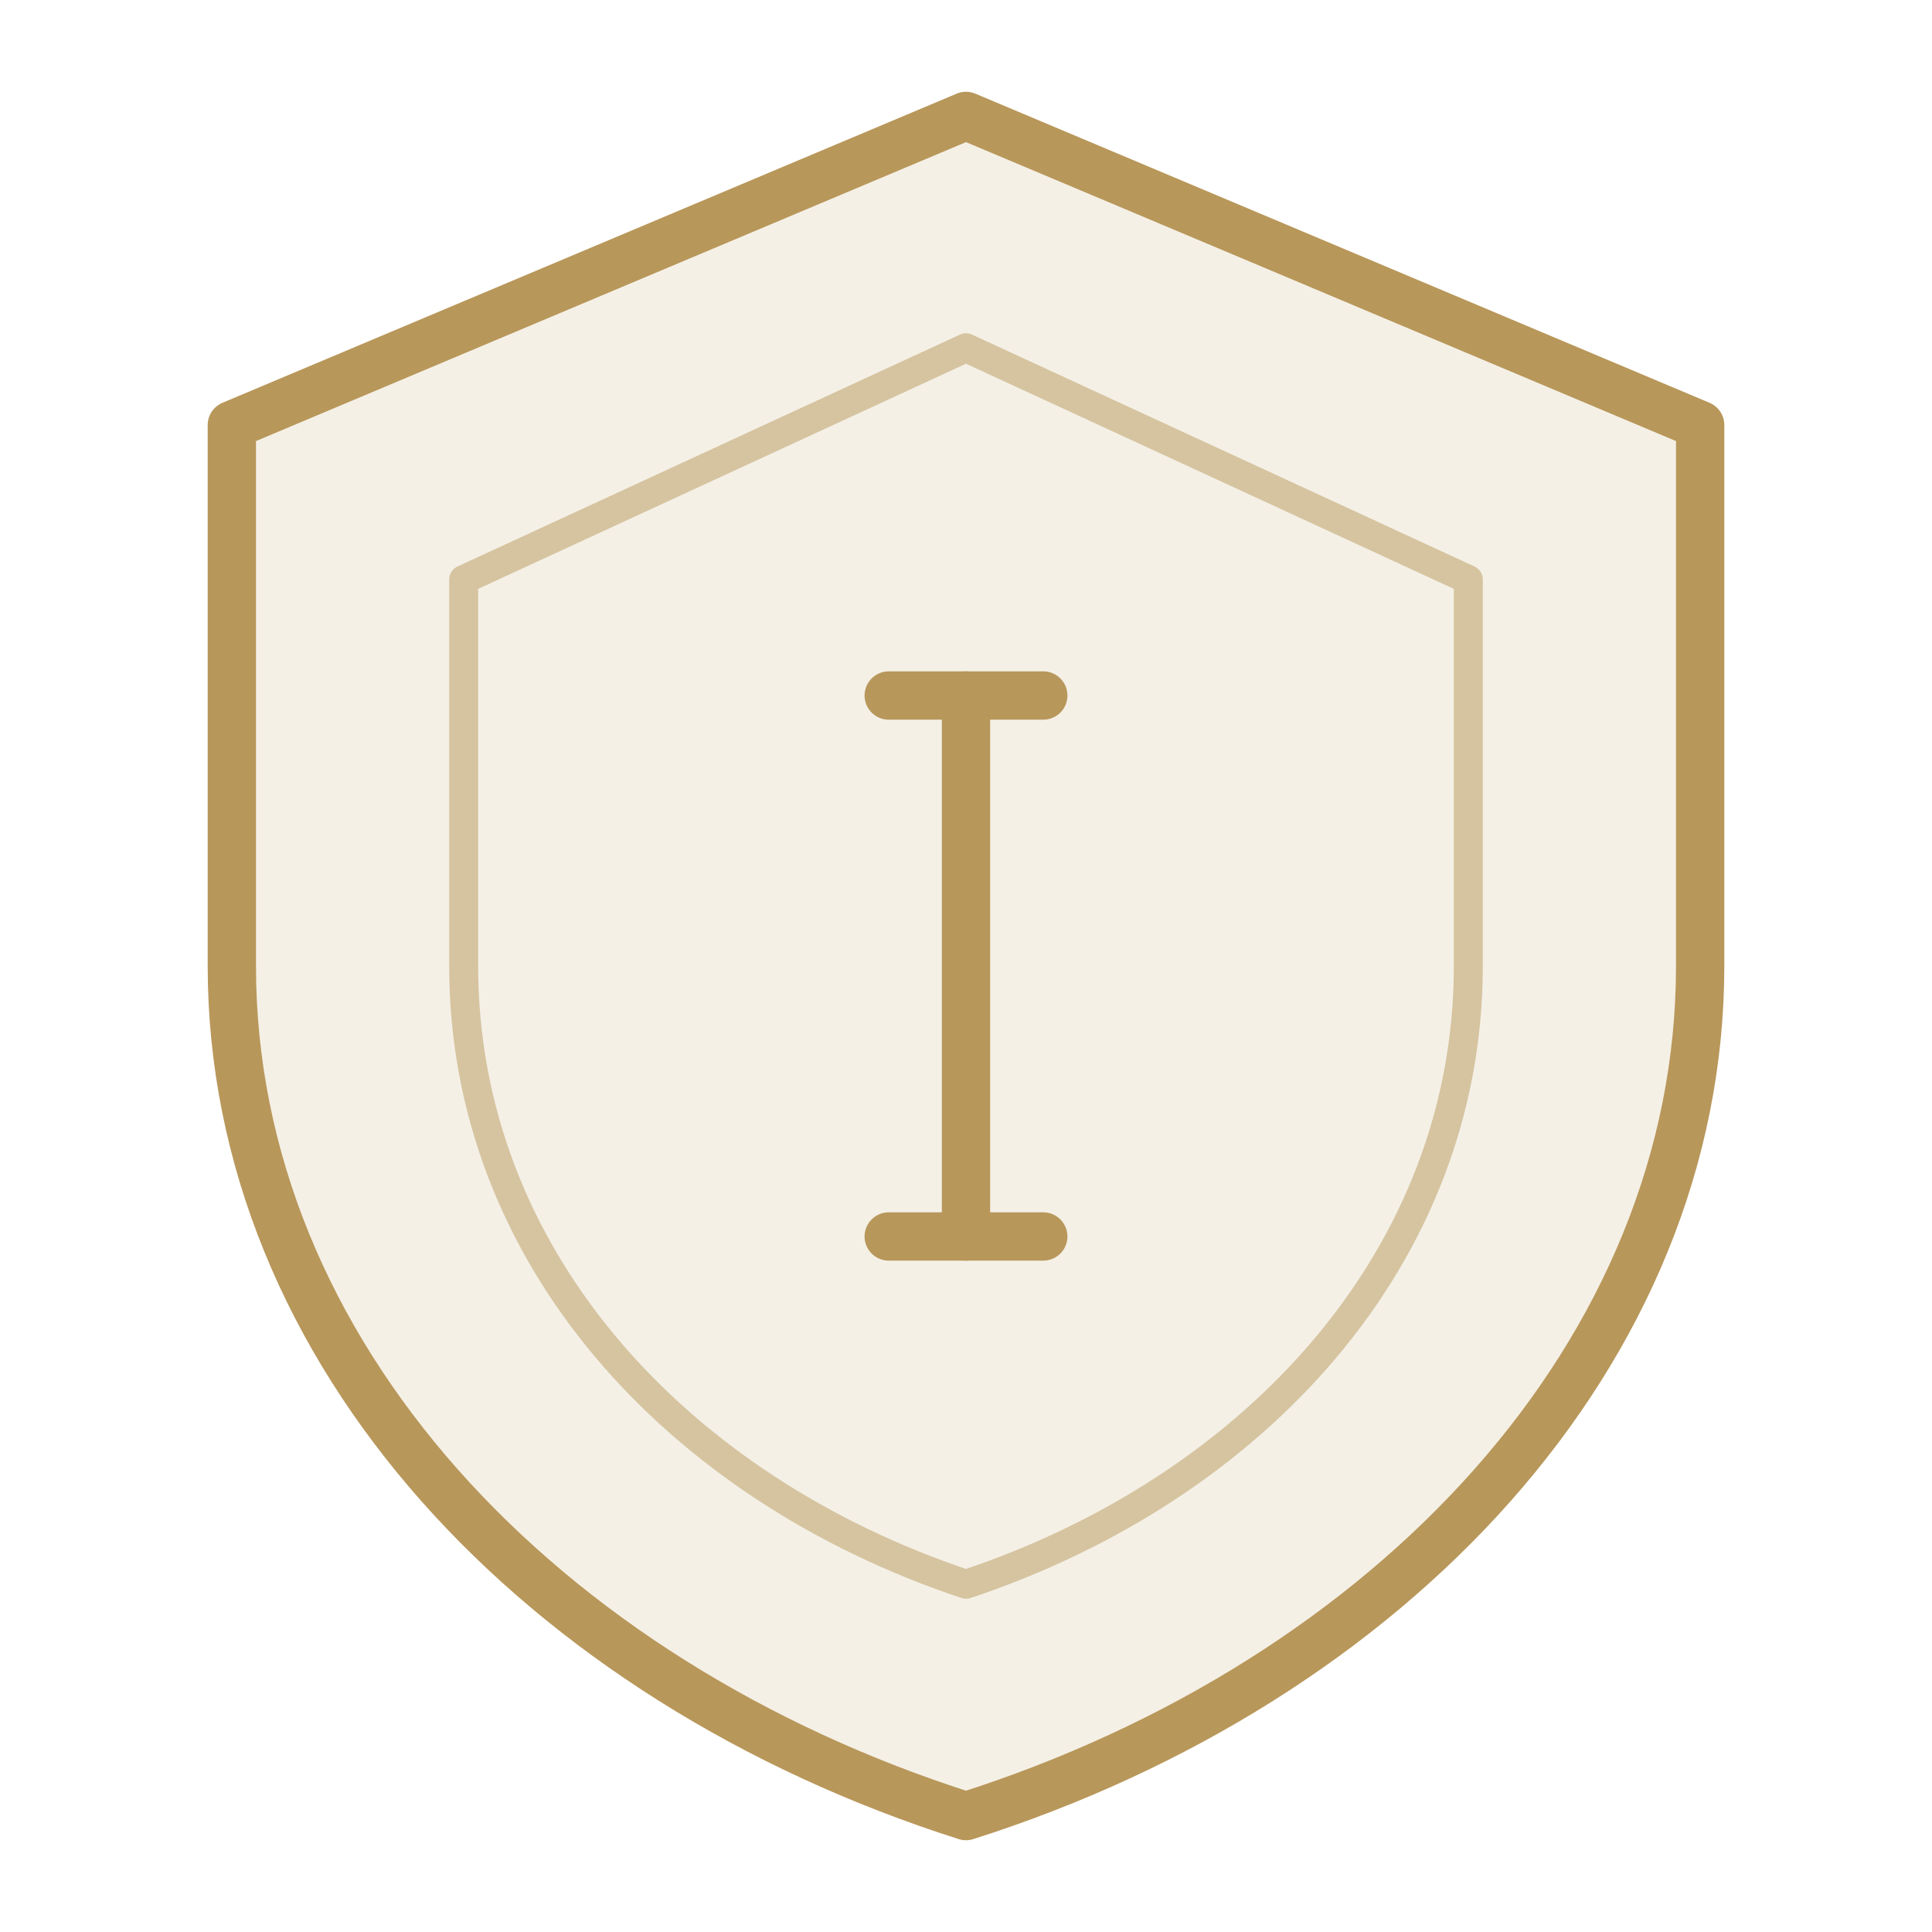
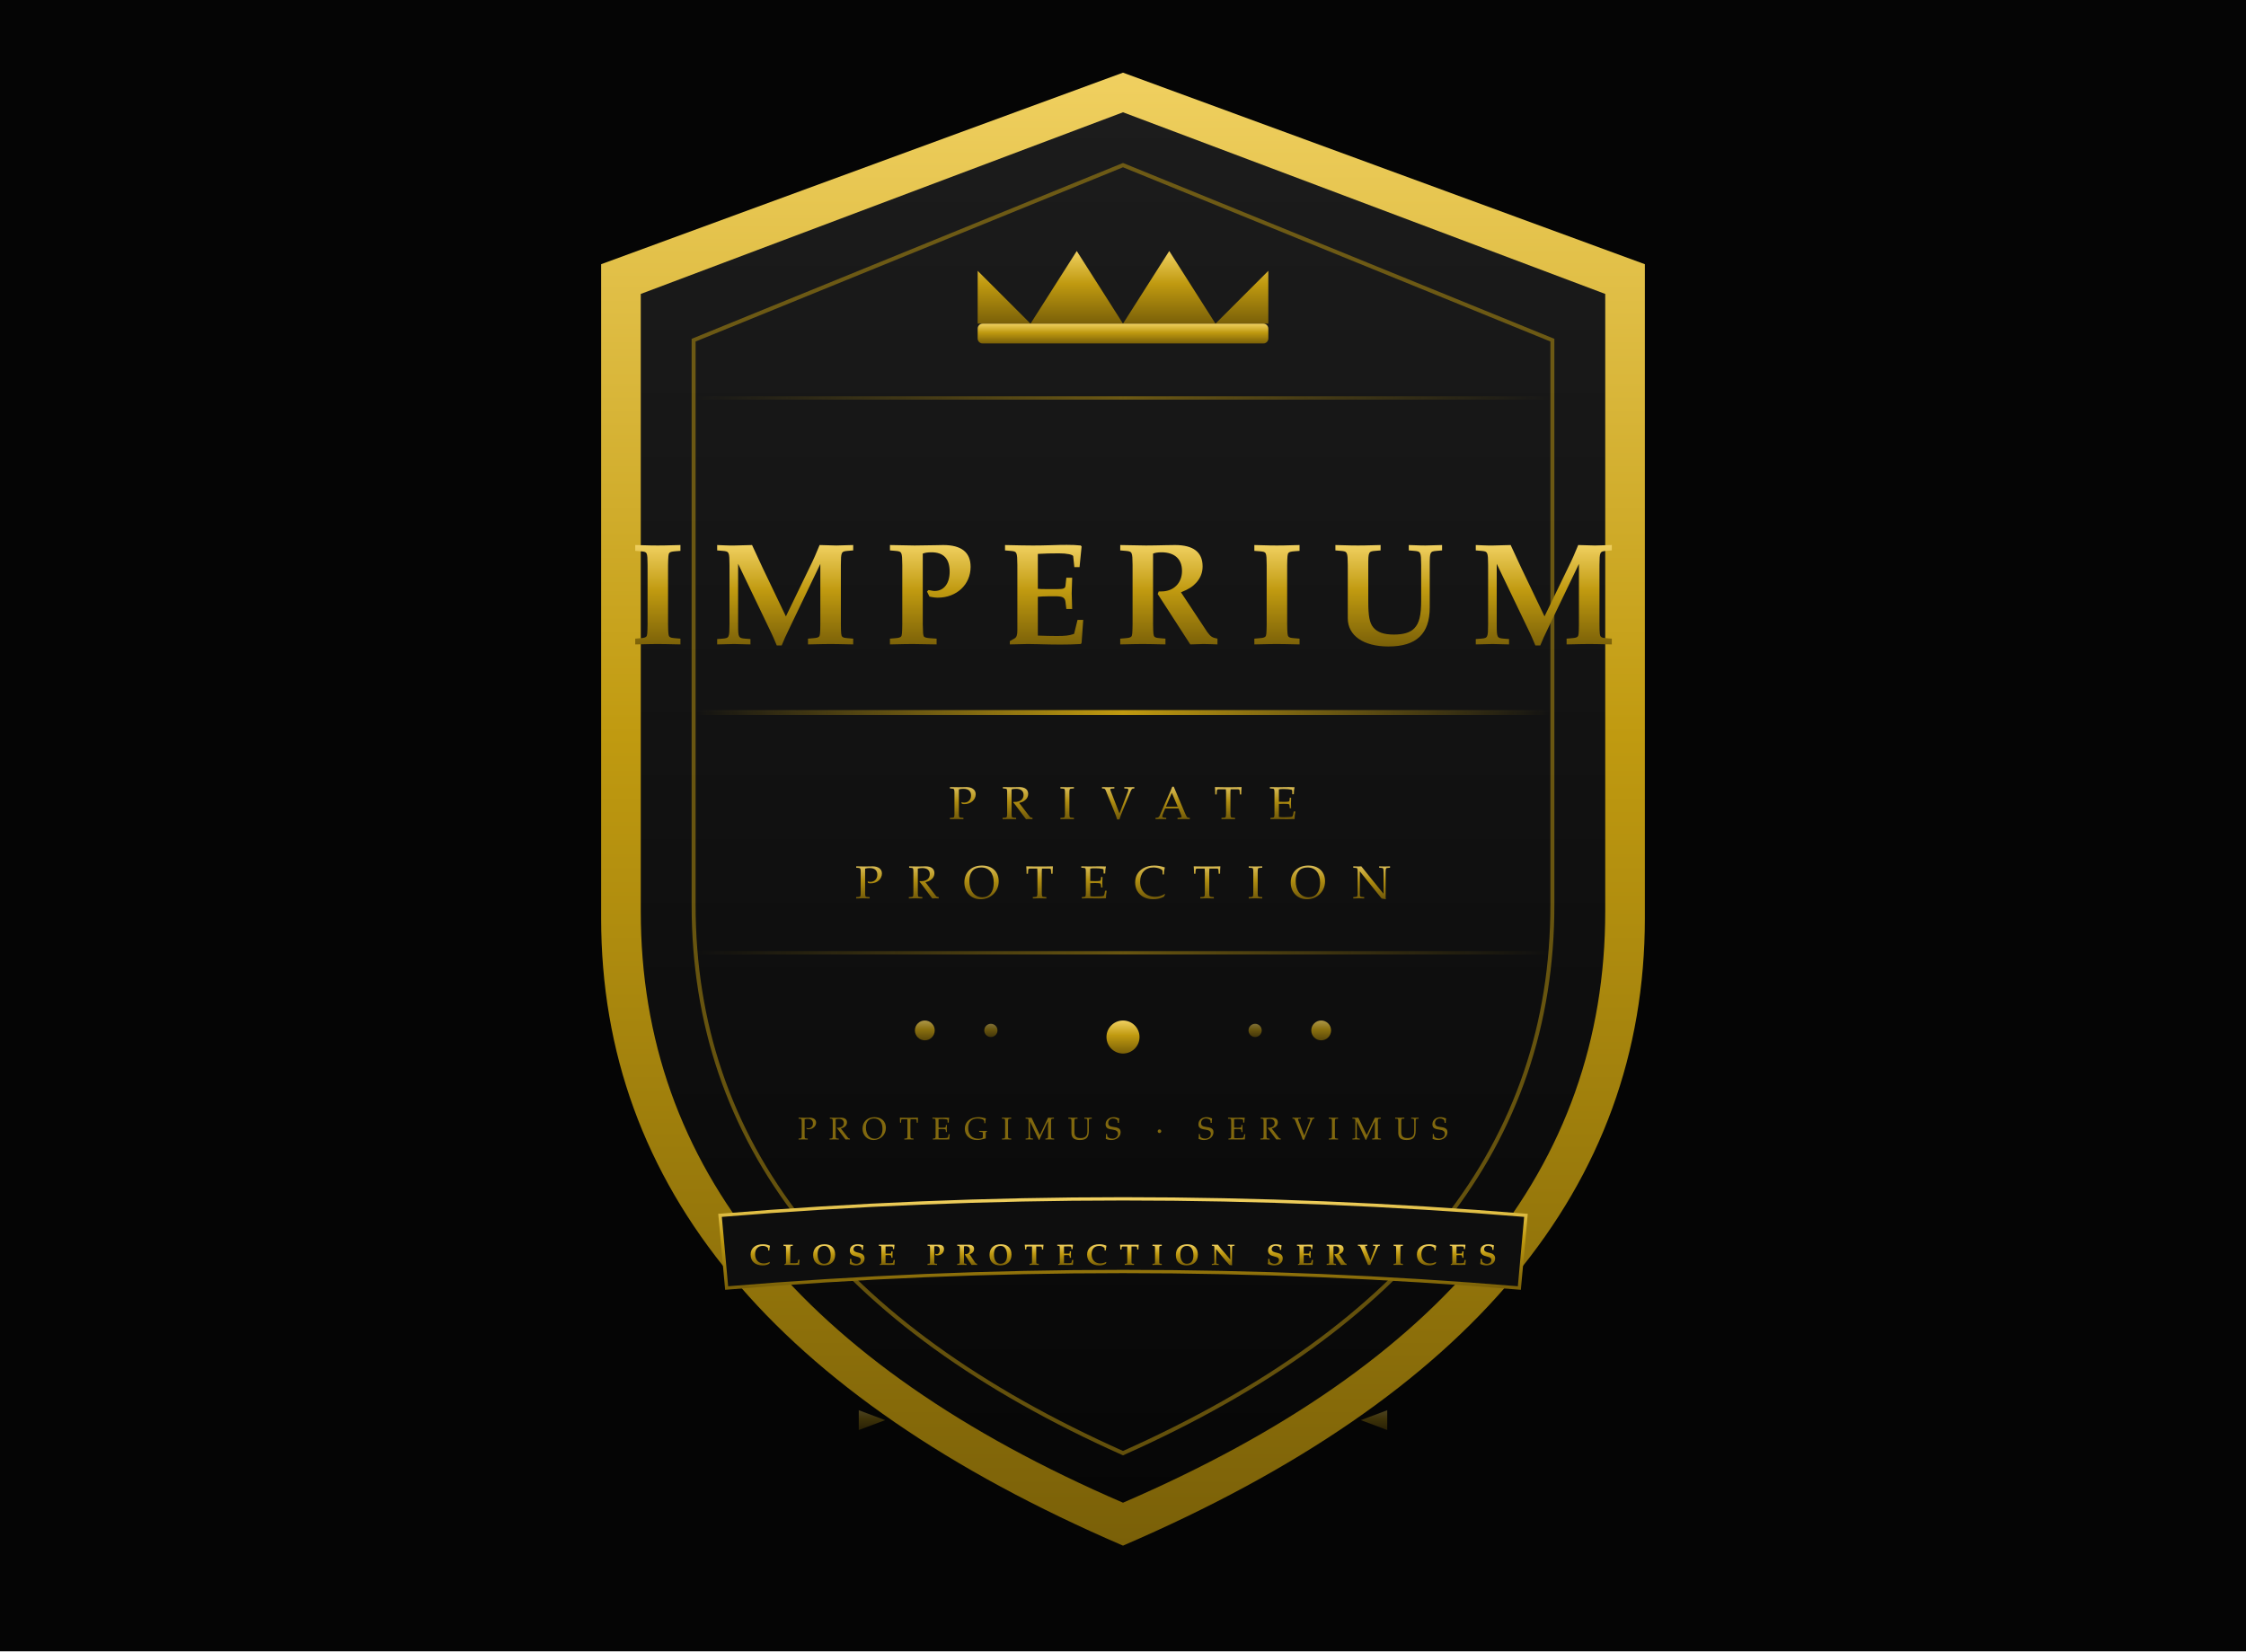
- <svg xmlns="http://www.w3.org/2000/svg" viewBox="0 0 100 100" fill="none">
-   <path d="M50 6L12 22V50C12 70 28 87 50 94C72 87 88 70 88 50V22L50 6Z" fill="#b8975a" opacity="0.15" />
-   <path d="M50 6L12 22V50C12 70 28 87 50 94C72 87 88 70 88 50V22L50 6Z" stroke="#b8975a" stroke-width="2.5" stroke-linejoin="round" fill="none" />
-   <path d="M50 18L24 30V50C24 65 35 77 50 82C65 77 76 65 76 50V30L50 18Z" stroke="#b8975a" stroke-width="1.5" stroke-linejoin="round" fill="none" opacity="0.5" />
-   <line x1="46" y1="36" x2="54" y2="36" stroke="#b8975a" stroke-width="2.5" stroke-linecap="round" />
-   <line x1="50" y1="36" x2="50" y2="64" stroke="#b8975a" stroke-width="2.5" stroke-linecap="round" />
-   <line x1="46" y1="64" x2="54" y2="64" stroke="#b8975a" stroke-width="2.5" stroke-linecap="round" />
+ <svg xmlns="http://www.w3.org/2000/svg" width="680" height="500" viewBox="0 0 680 500">
+   <defs>
+     <linearGradient id="g1" x1="0" y1="0" x2="0" y2="1">
+       <stop offset="0%" stop-color="#F0D060" />
+       <stop offset="45%" stop-color="#C09A10" />
+       <stop offset="100%" stop-color="#7A6008" />
+     </linearGradient>
+     <linearGradient id="g2" x1="0" y1="0" x2="0" y2="1">
+       <stop offset="0%" stop-color="#1C1C1C" />
+       <stop offset="100%" stop-color="#060606" />
+     </linearGradient>
+     <linearGradient id="gH" x1="0" y1="0" x2="1" y2="0">
+       <stop offset="0%" stop-color="#C09A10" stop-opacity="0" />
+       <stop offset="50%" stop-color="#C09A10" />
+       <stop offset="100%" stop-color="#C09A10" stop-opacity="0" />
+     </linearGradient>
+   </defs>
+   <rect width="680" height="500" fill="#050505" />
+   <path d="M340 22 L498 80 L498 278 Q498 400 340 468 Q182 400 182 278 L182 80 Z" fill="url(#g1)" />
+   <path d="M340 34 L486 89 L486 276 Q486 392 340 455 Q194 392 194 276 L194 89 Z" fill="url(#g2)" />
+   <path d="M340 50 L470 103 L470 274 Q470 382 340 440 Q210 382 210 274 L210 103 Z" fill="none" stroke="#C09A10" stroke-width="1.2" opacity="0.5" />
+   <path d="M296 98 L296 82 L312 98 L326 76 L340 98 L354 76 L368 98 L384 82 L384 98 Z" fill="url(#g1)" />
+   <rect x="296" y="98" width="88" height="6" rx="1.5" fill="url(#g1)" />
+   <rect x="210" y="120" width="260" height="1" fill="url(#gH)" opacity="0.5" />
+   <text x="340" y="195" text-anchor="middle" font-family="Palatino Linotype, Palatino, Georgia, serif" font-size="44" font-weight="700" fill="url(#g1)" letter-spacing="8">IMPERIUM</text>
+   <rect x="210" y="215" width="260" height="1.5" fill="url(#gH)" />
+   <text x="340" y="248" text-anchor="middle" font-family="Palatino Linotype, Palatino, Georgia, serif" font-size="14" letter-spacing="8" fill="url(#g1)" opacity="0.9">PRIVATE</text>
+   <text x="340" y="272" text-anchor="middle" font-family="Palatino Linotype, Palatino, Georgia, serif" font-size="14" letter-spacing="8" fill="url(#g1)" opacity="0.9">PROTECTION</text>
+   <rect x="210" y="288" width="260" height="1" fill="url(#gH)" opacity="0.5" />
+   <circle cx="280" cy="312" r="3" fill="url(#g1)" opacity="0.7" />
+   <circle cx="300" cy="312" r="2" fill="url(#g1)" opacity="0.5" />
+   <circle cx="340" cy="314" r="5" fill="url(#g1)" />
+   <circle cx="380" cy="312" r="2" fill="url(#g1)" opacity="0.5" />
+   <circle cx="400" cy="312" r="3" fill="url(#g1)" opacity="0.7" />
+   <text x="340" y="345" text-anchor="middle" font-family="Palatino Linotype, Palatino, Georgia, serif" font-size="9.5" letter-spacing="4" fill="#C09A10" opacity="0.65">PROTEGIMUS · SERVIMUS</text>
+   <path d="M218 368 Q340 358 462 368 L460 390 Q340 380 220 390 Z" fill="#0E0E0E" stroke="url(#g1)" stroke-width="1" />
+   <text x="340" y="383" text-anchor="middle" font-family="Palatino Linotype, Palatino, Georgia, serif" font-size="9" font-weight="700" fill="url(#g1)" letter-spacing="3.5">CLOSE PROTECTION SERVICES</text>
+   <line x1="150" y1="430" x2="260" y2="430" stroke="url(#g1)" stroke-width="0.7" opacity="0.3" />
+   <polygon points="260,427 268,430 260,433" fill="url(#g1)" opacity="0.3" />
+   <line x1="420" y1="430" x2="530" y2="430" stroke="url(#g1)" stroke-width="0.7" opacity="0.3" />
+   <polygon points="420,427 412,430 420,433" fill="url(#g1)" opacity="0.3" />
</svg>
